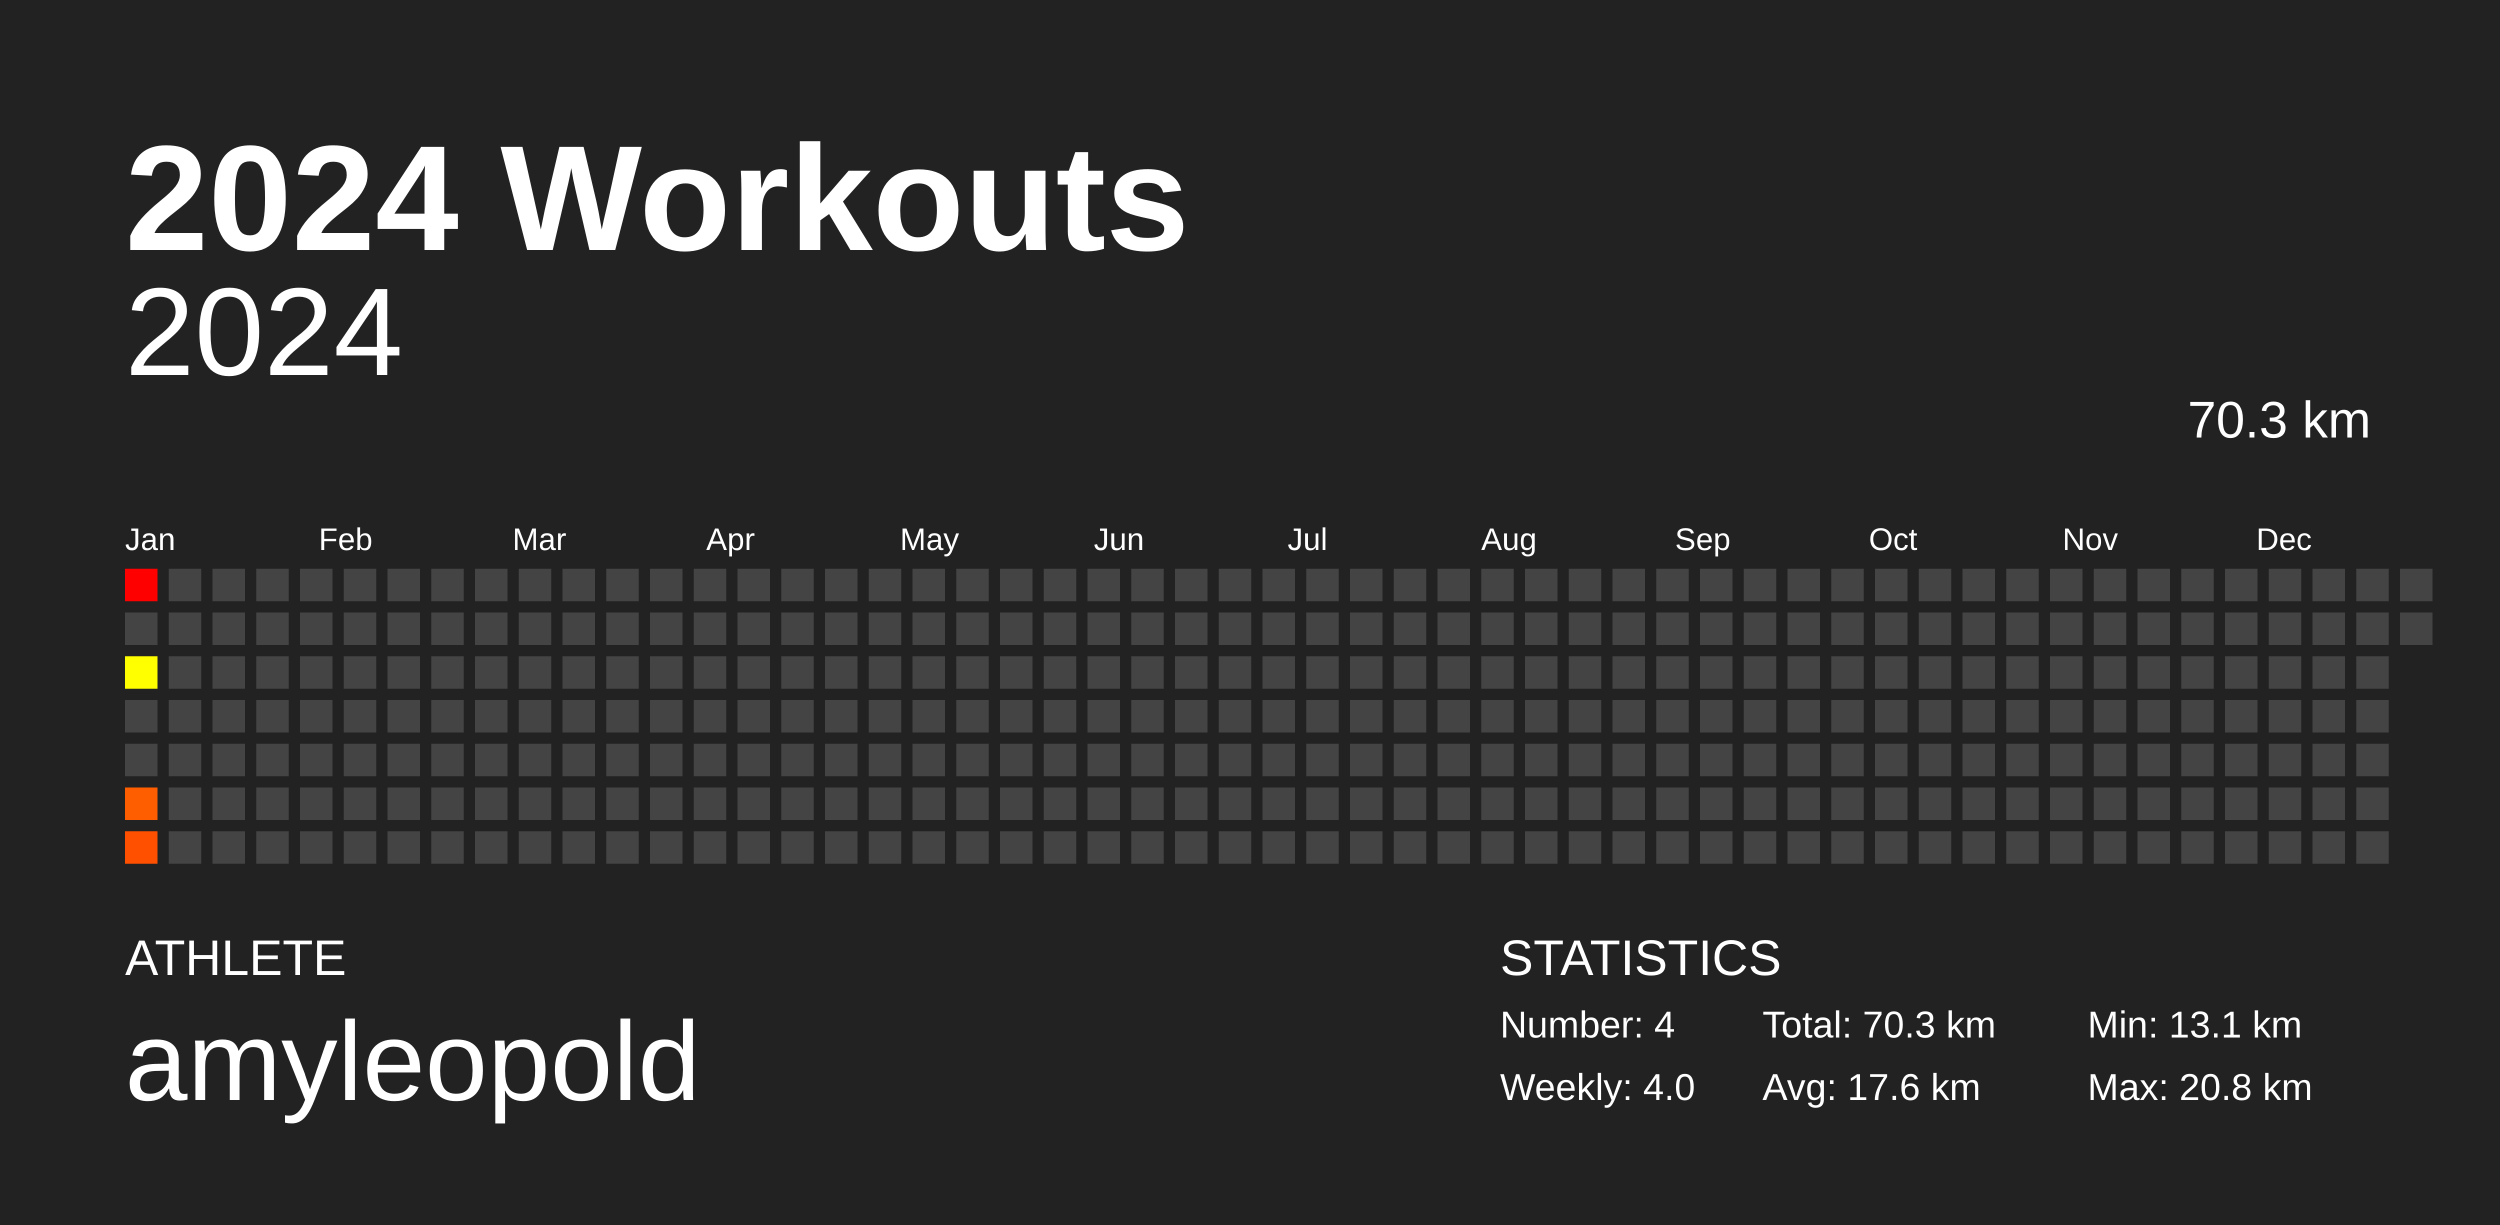
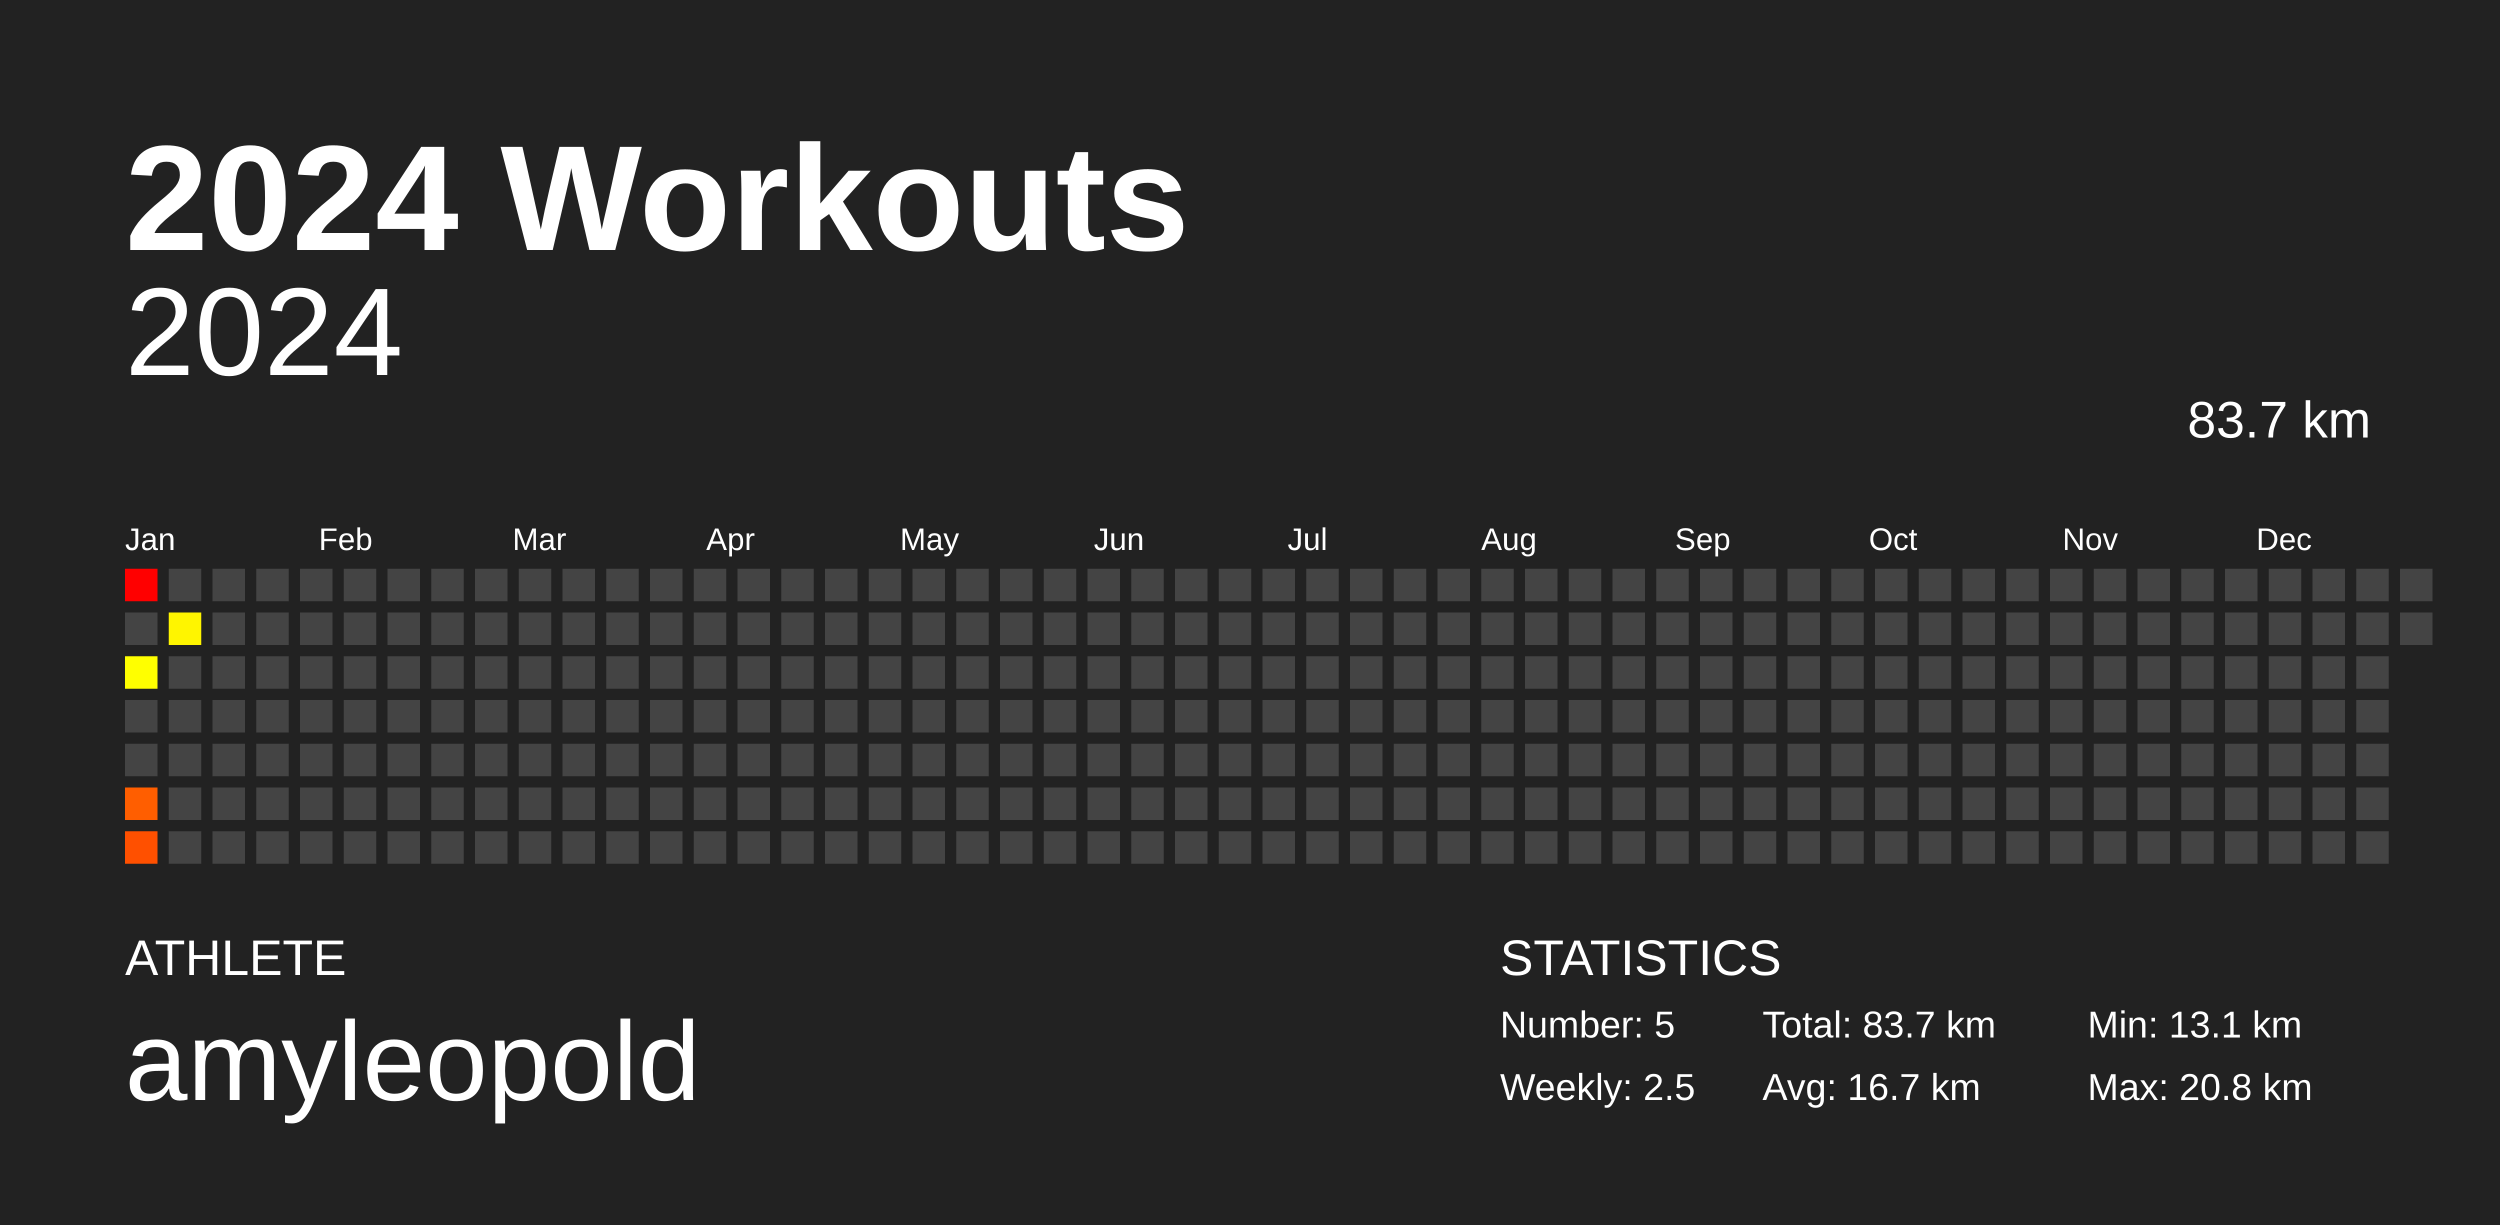
<svg xmlns="http://www.w3.org/2000/svg" baseProfile="full" height="98mm" version="1.1" viewBox="0,0,200,98" width="200mm">
  <defs />
  <rect fill="#222222" height="98" width="200" x="0" y="0" />
  <text fill="#FFFFFF" style="font-size:12px; font-family:Arial; font-weight:bold;" x="10" y="20">2024 Workouts</text>
  <text fill="#FFFFFF" style="font-size:4px; font-family:Arial" x="10" y="78">ATHLETE</text>
  <text fill="#FFFFFF" style="font-size:9px; font-family:Arial" x="10" y="88">amyleopold</text>
  <text fill="#FFFFFF" style="font-size:4px; font-family:Arial" x="120" y="78">STATISTICS</text>
-   <text fill="#FFFFFF" style="font-size:3px; font-family:Arial" x="120" y="83">Number: 4</text>
-   <text fill="#FFFFFF" style="font-size:3px; font-family:Arial" x="120" y="88">Weekly: 4.0</text>
-   <text fill="#FFFFFF" style="font-size:3px; font-family:Arial" x="141" y="83">Total: 70.3 km</text>
-   <text fill="#FFFFFF" style="font-size:3px; font-family:Arial" x="141" y="88">Avg: 17.6 km</text>
+   <text fill="#FFFFFF" style="font-size:3px; font-family:Arial" x="120" y="83">Number: 5</text>
+   <text fill="#FFFFFF" style="font-size:3px; font-family:Arial" x="120" y="88">Weekly: 2.5</text>
+   <text fill="#FFFFFF" style="font-size:3px; font-family:Arial" x="141" y="83">Total: 83.7 km</text>
+   <text fill="#FFFFFF" style="font-size:3px; font-family:Arial" x="141" y="88">Avg: 16.7 km</text>
  <text fill="#FFFFFF" style="font-size:3px; font-family:Arial" x="167" y="83">Min: 13.1 km</text>
  <text fill="#FFFFFF" style="font-size:3px; font-family:Arial" x="167" y="88">Max: 20.8 km</text>
  <text alignment-baseline="hanging" fill="#FFFFFF" style="font-size:10.0px; font-family:Arial;" x="10" y="30">2024</text>
-   <text alignment-baseline="hanging" fill="#FFFFFF" style="font-size:4.125px; font-family:Arial;" x="175" y="35">70.3 km</text>
+   <text alignment-baseline="hanging" fill="#FFFFFF" style="font-size:4.125px; font-family:Arial;" x="175" y="35">83.7 km</text>
  <text fill="#FFFFFF" style="font-size:2.5px; font-family:Arial" x="10.0" y="44">Jan</text>
  <text fill="#FFFFFF" style="font-size:2.5px; font-family:Arial" x="25.5" y="44">Feb</text>
  <text fill="#FFFFFF" style="font-size:2.5px; font-family:Arial" x="41.0" y="44">Mar</text>
  <text fill="#FFFFFF" style="font-size:2.5px; font-family:Arial" x="56.5" y="44">Apr</text>
  <text fill="#FFFFFF" style="font-size:2.5px; font-family:Arial" x="72.0" y="44">May</text>
  <text fill="#FFFFFF" style="font-size:2.5px; font-family:Arial" x="87.5" y="44">Jun</text>
  <text fill="#FFFFFF" style="font-size:2.5px; font-family:Arial" x="103.0" y="44">Jul</text>
  <text fill="#FFFFFF" style="font-size:2.5px; font-family:Arial" x="118.5" y="44">Aug</text>
  <text fill="#FFFFFF" style="font-size:2.5px; font-family:Arial" x="134.0" y="44">Sep</text>
  <text fill="#FFFFFF" style="font-size:2.5px; font-family:Arial" x="149.5" y="44">Oct</text>
  <text fill="#FFFFFF" style="font-size:2.5px; font-family:Arial" x="165.0" y="44">Nov</text>
  <text fill="#FFFFFF" style="font-size:2.5px; font-family:Arial" x="180.5" y="44">Dec</text>
  <rect fill="red" height="2.6" width="2.6" x="10.0" y="45.5" />
  <rect fill="#444444" height="2.6" width="2.6" x="10.0" y="49.0" />
  <rect fill="#ffff00" height="2.6" width="2.6" x="10.0" y="52.5" />
  <rect fill="#444444" height="2.6" width="2.6" x="10.0" y="56.0" />
  <rect fill="#444444" height="2.6" width="2.6" x="10.0" y="59.5" />
  <rect fill="#ff5e00" height="2.6" width="2.6" x="10.0" y="63.0" />
  <rect fill="#ff5000" height="2.6" width="2.6" x="10.0" y="66.5" />
  <rect fill="#444444" height="2.6" width="2.6" x="13.5" y="45.5" />
-   <rect fill="#444444" height="2.6" width="2.6" x="13.5" y="49.0" />
+   <rect fill="#fff500" height="2.6" width="2.6" x="13.5" y="49.0" />
  <rect fill="#444444" height="2.6" width="2.6" x="13.5" y="52.5" />
  <rect fill="#444444" height="2.6" width="2.6" x="13.5" y="56.0" />
  <rect fill="#444444" height="2.6" width="2.6" x="13.5" y="59.5" />
  <rect fill="#444444" height="2.6" width="2.6" x="13.5" y="63.0" />
  <rect fill="#444444" height="2.6" width="2.6" x="13.5" y="66.5" />
  <rect fill="#444444" height="2.6" width="2.6" x="17.0" y="45.5" />
  <rect fill="#444444" height="2.6" width="2.6" x="17.0" y="49.0" />
  <rect fill="#444444" height="2.6" width="2.6" x="17.0" y="52.5" />
  <rect fill="#444444" height="2.6" width="2.6" x="17.0" y="56.0" />
  <rect fill="#444444" height="2.6" width="2.6" x="17.0" y="59.5" />
  <rect fill="#444444" height="2.6" width="2.6" x="17.0" y="63.0" />
  <rect fill="#444444" height="2.6" width="2.6" x="17.0" y="66.5" />
  <rect fill="#444444" height="2.6" width="2.6" x="20.5" y="45.5" />
  <rect fill="#444444" height="2.6" width="2.6" x="20.5" y="49.0" />
  <rect fill="#444444" height="2.6" width="2.6" x="20.5" y="52.5" />
  <rect fill="#444444" height="2.6" width="2.6" x="20.5" y="56.0" />
  <rect fill="#444444" height="2.6" width="2.6" x="20.5" y="59.5" />
  <rect fill="#444444" height="2.6" width="2.6" x="20.5" y="63.0" />
  <rect fill="#444444" height="2.6" width="2.6" x="20.5" y="66.5" />
  <rect fill="#444444" height="2.6" width="2.6" x="24.0" y="45.5" />
  <rect fill="#444444" height="2.6" width="2.6" x="24.0" y="49.0" />
  <rect fill="#444444" height="2.6" width="2.6" x="24.0" y="52.5" />
  <rect fill="#444444" height="2.6" width="2.6" x="24.0" y="56.0" />
  <rect fill="#444444" height="2.6" width="2.6" x="24.0" y="59.5" />
  <rect fill="#444444" height="2.6" width="2.6" x="24.0" y="63.0" />
  <rect fill="#444444" height="2.6" width="2.6" x="24.0" y="66.5" />
  <rect fill="#444444" height="2.6" width="2.6" x="27.5" y="45.5" />
  <rect fill="#444444" height="2.6" width="2.6" x="27.5" y="49.0" />
  <rect fill="#444444" height="2.6" width="2.6" x="27.5" y="52.5" />
  <rect fill="#444444" height="2.6" width="2.6" x="27.5" y="56.0" />
  <rect fill="#444444" height="2.6" width="2.6" x="27.5" y="59.5" />
  <rect fill="#444444" height="2.6" width="2.6" x="27.5" y="63.0" />
  <rect fill="#444444" height="2.6" width="2.6" x="27.5" y="66.5" />
  <rect fill="#444444" height="2.6" width="2.6" x="31.0" y="45.5" />
  <rect fill="#444444" height="2.6" width="2.6" x="31.0" y="49.0" />
  <rect fill="#444444" height="2.6" width="2.6" x="31.0" y="52.5" />
  <rect fill="#444444" height="2.6" width="2.6" x="31.0" y="56.0" />
  <rect fill="#444444" height="2.6" width="2.6" x="31.0" y="59.5" />
  <rect fill="#444444" height="2.6" width="2.6" x="31.0" y="63.0" />
  <rect fill="#444444" height="2.6" width="2.6" x="31.0" y="66.5" />
  <rect fill="#444444" height="2.6" width="2.6" x="34.5" y="45.5" />
  <rect fill="#444444" height="2.6" width="2.6" x="34.5" y="49.0" />
  <rect fill="#444444" height="2.6" width="2.6" x="34.5" y="52.5" />
  <rect fill="#444444" height="2.6" width="2.6" x="34.5" y="56.0" />
  <rect fill="#444444" height="2.6" width="2.6" x="34.5" y="59.5" />
  <rect fill="#444444" height="2.6" width="2.6" x="34.5" y="63.0" />
  <rect fill="#444444" height="2.6" width="2.6" x="34.5" y="66.5" />
  <rect fill="#444444" height="2.6" width="2.6" x="38.0" y="45.5" />
  <rect fill="#444444" height="2.6" width="2.6" x="38.0" y="49.0" />
  <rect fill="#444444" height="2.6" width="2.6" x="38.0" y="52.5" />
  <rect fill="#444444" height="2.6" width="2.6" x="38.0" y="56.0" />
  <rect fill="#444444" height="2.6" width="2.6" x="38.0" y="59.5" />
  <rect fill="#444444" height="2.6" width="2.6" x="38.0" y="63.0" />
  <rect fill="#444444" height="2.6" width="2.6" x="38.0" y="66.5" />
  <rect fill="#444444" height="2.6" width="2.6" x="41.5" y="45.5" />
  <rect fill="#444444" height="2.6" width="2.6" x="41.5" y="49.0" />
  <rect fill="#444444" height="2.6" width="2.6" x="41.5" y="52.5" />
  <rect fill="#444444" height="2.6" width="2.6" x="41.5" y="56.0" />
  <rect fill="#444444" height="2.6" width="2.6" x="41.5" y="59.5" />
  <rect fill="#444444" height="2.6" width="2.6" x="41.5" y="63.0" />
  <rect fill="#444444" height="2.6" width="2.6" x="41.5" y="66.5" />
  <rect fill="#444444" height="2.6" width="2.6" x="45.0" y="45.5" />
  <rect fill="#444444" height="2.6" width="2.6" x="45.0" y="49.0" />
  <rect fill="#444444" height="2.6" width="2.6" x="45.0" y="52.5" />
  <rect fill="#444444" height="2.6" width="2.6" x="45.0" y="56.0" />
  <rect fill="#444444" height="2.6" width="2.6" x="45.0" y="59.5" />
  <rect fill="#444444" height="2.6" width="2.6" x="45.0" y="63.0" />
  <rect fill="#444444" height="2.6" width="2.6" x="45.0" y="66.5" />
  <rect fill="#444444" height="2.6" width="2.6" x="48.5" y="45.5" />
  <rect fill="#444444" height="2.6" width="2.6" x="48.5" y="49.0" />
  <rect fill="#444444" height="2.6" width="2.6" x="48.5" y="52.5" />
  <rect fill="#444444" height="2.6" width="2.6" x="48.5" y="56.0" />
  <rect fill="#444444" height="2.6" width="2.6" x="48.5" y="59.5" />
  <rect fill="#444444" height="2.6" width="2.6" x="48.5" y="63.0" />
  <rect fill="#444444" height="2.6" width="2.6" x="48.5" y="66.5" />
  <rect fill="#444444" height="2.6" width="2.6" x="52.0" y="45.5" />
  <rect fill="#444444" height="2.6" width="2.6" x="52.0" y="49.0" />
  <rect fill="#444444" height="2.6" width="2.6" x="52.0" y="52.5" />
  <rect fill="#444444" height="2.6" width="2.6" x="52.0" y="56.0" />
  <rect fill="#444444" height="2.6" width="2.6" x="52.0" y="59.5" />
  <rect fill="#444444" height="2.6" width="2.6" x="52.0" y="63.0" />
  <rect fill="#444444" height="2.6" width="2.6" x="52.0" y="66.5" />
  <rect fill="#444444" height="2.6" width="2.6" x="55.5" y="45.5" />
  <rect fill="#444444" height="2.6" width="2.6" x="55.5" y="49.0" />
  <rect fill="#444444" height="2.6" width="2.6" x="55.5" y="52.5" />
  <rect fill="#444444" height="2.6" width="2.6" x="55.5" y="56.0" />
  <rect fill="#444444" height="2.6" width="2.6" x="55.5" y="59.5" />
  <rect fill="#444444" height="2.6" width="2.6" x="55.5" y="63.0" />
  <rect fill="#444444" height="2.6" width="2.6" x="55.5" y="66.5" />
  <rect fill="#444444" height="2.6" width="2.6" x="59.0" y="45.5" />
  <rect fill="#444444" height="2.6" width="2.6" x="59.0" y="49.0" />
  <rect fill="#444444" height="2.6" width="2.6" x="59.0" y="52.5" />
  <rect fill="#444444" height="2.6" width="2.6" x="59.0" y="56.0" />
  <rect fill="#444444" height="2.6" width="2.6" x="59.0" y="59.5" />
  <rect fill="#444444" height="2.6" width="2.6" x="59.0" y="63.0" />
  <rect fill="#444444" height="2.6" width="2.6" x="59.0" y="66.5" />
  <rect fill="#444444" height="2.6" width="2.6" x="62.5" y="45.5" />
  <rect fill="#444444" height="2.6" width="2.6" x="62.5" y="49.0" />
  <rect fill="#444444" height="2.6" width="2.6" x="62.5" y="52.5" />
  <rect fill="#444444" height="2.6" width="2.6" x="62.5" y="56.0" />
  <rect fill="#444444" height="2.6" width="2.6" x="62.5" y="59.5" />
  <rect fill="#444444" height="2.6" width="2.6" x="62.5" y="63.0" />
  <rect fill="#444444" height="2.6" width="2.6" x="62.5" y="66.5" />
  <rect fill="#444444" height="2.6" width="2.6" x="66.0" y="45.5" />
  <rect fill="#444444" height="2.6" width="2.6" x="66.0" y="49.0" />
  <rect fill="#444444" height="2.6" width="2.6" x="66.0" y="52.5" />
  <rect fill="#444444" height="2.6" width="2.6" x="66.0" y="56.0" />
  <rect fill="#444444" height="2.6" width="2.6" x="66.0" y="59.5" />
  <rect fill="#444444" height="2.6" width="2.6" x="66.0" y="63.0" />
  <rect fill="#444444" height="2.6" width="2.6" x="66.0" y="66.5" />
  <rect fill="#444444" height="2.6" width="2.6" x="69.5" y="45.5" />
  <rect fill="#444444" height="2.6" width="2.6" x="69.5" y="49.0" />
  <rect fill="#444444" height="2.6" width="2.6" x="69.5" y="52.5" />
  <rect fill="#444444" height="2.6" width="2.6" x="69.5" y="56.0" />
  <rect fill="#444444" height="2.6" width="2.6" x="69.5" y="59.5" />
  <rect fill="#444444" height="2.6" width="2.6" x="69.5" y="63.0" />
  <rect fill="#444444" height="2.6" width="2.6" x="69.5" y="66.5" />
  <rect fill="#444444" height="2.6" width="2.6" x="73.0" y="45.5" />
  <rect fill="#444444" height="2.6" width="2.6" x="73.0" y="49.0" />
  <rect fill="#444444" height="2.6" width="2.6" x="73.0" y="52.5" />
  <rect fill="#444444" height="2.6" width="2.6" x="73.0" y="56.0" />
  <rect fill="#444444" height="2.6" width="2.6" x="73.0" y="59.5" />
  <rect fill="#444444" height="2.6" width="2.6" x="73.0" y="63.0" />
  <rect fill="#444444" height="2.6" width="2.6" x="73.0" y="66.5" />
  <rect fill="#444444" height="2.6" width="2.6" x="76.5" y="45.5" />
  <rect fill="#444444" height="2.6" width="2.6" x="76.5" y="49.0" />
  <rect fill="#444444" height="2.6" width="2.6" x="76.5" y="52.5" />
  <rect fill="#444444" height="2.6" width="2.6" x="76.5" y="56.0" />
  <rect fill="#444444" height="2.6" width="2.6" x="76.5" y="59.5" />
  <rect fill="#444444" height="2.6" width="2.6" x="76.5" y="63.0" />
  <rect fill="#444444" height="2.6" width="2.6" x="76.5" y="66.5" />
  <rect fill="#444444" height="2.6" width="2.6" x="80.0" y="45.5" />
  <rect fill="#444444" height="2.6" width="2.6" x="80.0" y="49.0" />
  <rect fill="#444444" height="2.6" width="2.6" x="80.0" y="52.5" />
  <rect fill="#444444" height="2.6" width="2.6" x="80.0" y="56.0" />
  <rect fill="#444444" height="2.6" width="2.6" x="80.0" y="59.5" />
  <rect fill="#444444" height="2.6" width="2.6" x="80.0" y="63.0" />
  <rect fill="#444444" height="2.6" width="2.6" x="80.0" y="66.5" />
  <rect fill="#444444" height="2.6" width="2.6" x="83.5" y="45.5" />
  <rect fill="#444444" height="2.6" width="2.6" x="83.5" y="49.0" />
  <rect fill="#444444" height="2.6" width="2.6" x="83.5" y="52.5" />
  <rect fill="#444444" height="2.6" width="2.6" x="83.5" y="56.0" />
  <rect fill="#444444" height="2.6" width="2.6" x="83.5" y="59.5" />
  <rect fill="#444444" height="2.6" width="2.6" x="83.5" y="63.0" />
  <rect fill="#444444" height="2.6" width="2.6" x="83.5" y="66.5" />
  <rect fill="#444444" height="2.6" width="2.6" x="87.0" y="45.5" />
  <rect fill="#444444" height="2.6" width="2.6" x="87.0" y="49.0" />
  <rect fill="#444444" height="2.6" width="2.6" x="87.0" y="52.5" />
  <rect fill="#444444" height="2.6" width="2.6" x="87.0" y="56.0" />
  <rect fill="#444444" height="2.6" width="2.6" x="87.0" y="59.5" />
  <rect fill="#444444" height="2.6" width="2.6" x="87.0" y="63.0" />
  <rect fill="#444444" height="2.6" width="2.6" x="87.0" y="66.5" />
  <rect fill="#444444" height="2.6" width="2.6" x="90.5" y="45.5" />
  <rect fill="#444444" height="2.6" width="2.6" x="90.5" y="49.0" />
  <rect fill="#444444" height="2.6" width="2.6" x="90.5" y="52.5" />
  <rect fill="#444444" height="2.6" width="2.6" x="90.5" y="56.0" />
  <rect fill="#444444" height="2.6" width="2.6" x="90.5" y="59.5" />
  <rect fill="#444444" height="2.6" width="2.6" x="90.5" y="63.0" />
  <rect fill="#444444" height="2.6" width="2.6" x="90.5" y="66.5" />
  <rect fill="#444444" height="2.6" width="2.6" x="94.0" y="45.5" />
  <rect fill="#444444" height="2.6" width="2.6" x="94.0" y="49.0" />
  <rect fill="#444444" height="2.6" width="2.6" x="94.0" y="52.5" />
  <rect fill="#444444" height="2.6" width="2.6" x="94.0" y="56.0" />
  <rect fill="#444444" height="2.6" width="2.6" x="94.0" y="59.5" />
  <rect fill="#444444" height="2.6" width="2.6" x="94.0" y="63.0" />
  <rect fill="#444444" height="2.6" width="2.6" x="94.0" y="66.5" />
  <rect fill="#444444" height="2.6" width="2.6" x="97.5" y="45.5" />
  <rect fill="#444444" height="2.6" width="2.6" x="97.5" y="49.0" />
  <rect fill="#444444" height="2.6" width="2.6" x="97.5" y="52.5" />
  <rect fill="#444444" height="2.6" width="2.6" x="97.5" y="56.0" />
  <rect fill="#444444" height="2.6" width="2.6" x="97.5" y="59.5" />
  <rect fill="#444444" height="2.6" width="2.6" x="97.5" y="63.0" />
  <rect fill="#444444" height="2.6" width="2.6" x="97.5" y="66.5" />
  <rect fill="#444444" height="2.6" width="2.6" x="101.0" y="45.5" />
  <rect fill="#444444" height="2.6" width="2.6" x="101.0" y="49.0" />
  <rect fill="#444444" height="2.6" width="2.6" x="101.0" y="52.5" />
  <rect fill="#444444" height="2.6" width="2.6" x="101.0" y="56.0" />
  <rect fill="#444444" height="2.6" width="2.6" x="101.0" y="59.5" />
  <rect fill="#444444" height="2.6" width="2.6" x="101.0" y="63.0" />
  <rect fill="#444444" height="2.6" width="2.6" x="101.0" y="66.5" />
  <rect fill="#444444" height="2.6" width="2.6" x="104.5" y="45.5" />
  <rect fill="#444444" height="2.6" width="2.6" x="104.5" y="49.0" />
  <rect fill="#444444" height="2.6" width="2.6" x="104.5" y="52.5" />
  <rect fill="#444444" height="2.6" width="2.6" x="104.5" y="56.0" />
  <rect fill="#444444" height="2.6" width="2.6" x="104.5" y="59.5" />
  <rect fill="#444444" height="2.6" width="2.6" x="104.5" y="63.0" />
  <rect fill="#444444" height="2.6" width="2.6" x="104.5" y="66.5" />
  <rect fill="#444444" height="2.6" width="2.6" x="108.0" y="45.5" />
  <rect fill="#444444" height="2.6" width="2.6" x="108.0" y="49.0" />
  <rect fill="#444444" height="2.6" width="2.6" x="108.0" y="52.5" />
  <rect fill="#444444" height="2.6" width="2.6" x="108.0" y="56.0" />
  <rect fill="#444444" height="2.6" width="2.6" x="108.0" y="59.5" />
  <rect fill="#444444" height="2.6" width="2.6" x="108.0" y="63.0" />
  <rect fill="#444444" height="2.6" width="2.6" x="108.0" y="66.5" />
  <rect fill="#444444" height="2.6" width="2.6" x="111.5" y="45.5" />
  <rect fill="#444444" height="2.6" width="2.6" x="111.5" y="49.0" />
  <rect fill="#444444" height="2.6" width="2.6" x="111.5" y="52.5" />
  <rect fill="#444444" height="2.6" width="2.6" x="111.5" y="56.0" />
  <rect fill="#444444" height="2.6" width="2.6" x="111.5" y="59.5" />
  <rect fill="#444444" height="2.6" width="2.6" x="111.5" y="63.0" />
  <rect fill="#444444" height="2.6" width="2.6" x="111.5" y="66.5" />
  <rect fill="#444444" height="2.6" width="2.6" x="115.0" y="45.5" />
  <rect fill="#444444" height="2.6" width="2.6" x="115.0" y="49.0" />
  <rect fill="#444444" height="2.6" width="2.6" x="115.0" y="52.5" />
  <rect fill="#444444" height="2.6" width="2.6" x="115.0" y="56.0" />
  <rect fill="#444444" height="2.6" width="2.6" x="115.0" y="59.5" />
  <rect fill="#444444" height="2.6" width="2.6" x="115.0" y="63.0" />
  <rect fill="#444444" height="2.6" width="2.6" x="115.0" y="66.5" />
  <rect fill="#444444" height="2.6" width="2.6" x="118.5" y="45.5" />
  <rect fill="#444444" height="2.6" width="2.6" x="118.5" y="49.0" />
  <rect fill="#444444" height="2.6" width="2.6" x="118.5" y="52.5" />
  <rect fill="#444444" height="2.6" width="2.6" x="118.5" y="56.0" />
  <rect fill="#444444" height="2.6" width="2.6" x="118.5" y="59.5" />
  <rect fill="#444444" height="2.6" width="2.6" x="118.5" y="63.0" />
  <rect fill="#444444" height="2.6" width="2.6" x="118.5" y="66.5" />
  <rect fill="#444444" height="2.6" width="2.6" x="122.0" y="45.5" />
  <rect fill="#444444" height="2.6" width="2.6" x="122.0" y="49.0" />
  <rect fill="#444444" height="2.6" width="2.6" x="122.0" y="52.5" />
  <rect fill="#444444" height="2.6" width="2.6" x="122.0" y="56.0" />
  <rect fill="#444444" height="2.6" width="2.6" x="122.0" y="59.5" />
  <rect fill="#444444" height="2.6" width="2.6" x="122.0" y="63.0" />
  <rect fill="#444444" height="2.6" width="2.6" x="122.0" y="66.5" />
  <rect fill="#444444" height="2.6" width="2.6" x="125.5" y="45.5" />
  <rect fill="#444444" height="2.6" width="2.6" x="125.5" y="49.0" />
  <rect fill="#444444" height="2.6" width="2.6" x="125.5" y="52.5" />
  <rect fill="#444444" height="2.6" width="2.6" x="125.5" y="56.0" />
  <rect fill="#444444" height="2.6" width="2.6" x="125.5" y="59.5" />
  <rect fill="#444444" height="2.6" width="2.6" x="125.5" y="63.0" />
  <rect fill="#444444" height="2.6" width="2.6" x="125.5" y="66.5" />
  <rect fill="#444444" height="2.6" width="2.6" x="129.0" y="45.5" />
  <rect fill="#444444" height="2.6" width="2.6" x="129.0" y="49.0" />
  <rect fill="#444444" height="2.6" width="2.6" x="129.0" y="52.5" />
  <rect fill="#444444" height="2.6" width="2.6" x="129.0" y="56.0" />
  <rect fill="#444444" height="2.6" width="2.6" x="129.0" y="59.5" />
  <rect fill="#444444" height="2.6" width="2.6" x="129.0" y="63.0" />
  <rect fill="#444444" height="2.6" width="2.6" x="129.0" y="66.5" />
  <rect fill="#444444" height="2.6" width="2.6" x="132.5" y="45.5" />
  <rect fill="#444444" height="2.6" width="2.6" x="132.5" y="49.0" />
  <rect fill="#444444" height="2.6" width="2.6" x="132.5" y="52.5" />
  <rect fill="#444444" height="2.6" width="2.6" x="132.5" y="56.0" />
  <rect fill="#444444" height="2.6" width="2.6" x="132.5" y="59.5" />
  <rect fill="#444444" height="2.6" width="2.6" x="132.5" y="63.0" />
  <rect fill="#444444" height="2.6" width="2.6" x="132.5" y="66.5" />
  <rect fill="#444444" height="2.6" width="2.6" x="136.0" y="45.5" />
  <rect fill="#444444" height="2.6" width="2.6" x="136.0" y="49.0" />
  <rect fill="#444444" height="2.6" width="2.6" x="136.0" y="52.5" />
  <rect fill="#444444" height="2.6" width="2.6" x="136.0" y="56.0" />
  <rect fill="#444444" height="2.6" width="2.6" x="136.0" y="59.5" />
  <rect fill="#444444" height="2.6" width="2.6" x="136.0" y="63.0" />
  <rect fill="#444444" height="2.6" width="2.6" x="136.0" y="66.5" />
  <rect fill="#444444" height="2.6" width="2.6" x="139.5" y="45.5" />
  <rect fill="#444444" height="2.6" width="2.6" x="139.5" y="49.0" />
  <rect fill="#444444" height="2.6" width="2.6" x="139.5" y="52.5" />
  <rect fill="#444444" height="2.6" width="2.6" x="139.5" y="56.0" />
  <rect fill="#444444" height="2.6" width="2.6" x="139.5" y="59.5" />
  <rect fill="#444444" height="2.6" width="2.6" x="139.5" y="63.0" />
  <rect fill="#444444" height="2.6" width="2.6" x="139.5" y="66.5" />
  <rect fill="#444444" height="2.6" width="2.6" x="143.0" y="45.5" />
  <rect fill="#444444" height="2.6" width="2.6" x="143.0" y="49.0" />
  <rect fill="#444444" height="2.6" width="2.6" x="143.0" y="52.5" />
  <rect fill="#444444" height="2.6" width="2.6" x="143.0" y="56.0" />
  <rect fill="#444444" height="2.6" width="2.6" x="143.0" y="59.5" />
  <rect fill="#444444" height="2.6" width="2.6" x="143.0" y="63.0" />
  <rect fill="#444444" height="2.6" width="2.6" x="143.0" y="66.5" />
  <rect fill="#444444" height="2.6" width="2.6" x="146.5" y="45.5" />
  <rect fill="#444444" height="2.6" width="2.6" x="146.5" y="49.0" />
  <rect fill="#444444" height="2.6" width="2.6" x="146.5" y="52.5" />
  <rect fill="#444444" height="2.6" width="2.6" x="146.5" y="56.0" />
  <rect fill="#444444" height="2.6" width="2.6" x="146.5" y="59.5" />
  <rect fill="#444444" height="2.6" width="2.6" x="146.5" y="63.0" />
  <rect fill="#444444" height="2.6" width="2.6" x="146.5" y="66.5" />
  <rect fill="#444444" height="2.6" width="2.6" x="150.0" y="45.5" />
  <rect fill="#444444" height="2.6" width="2.6" x="150.0" y="49.0" />
  <rect fill="#444444" height="2.6" width="2.6" x="150.0" y="52.5" />
  <rect fill="#444444" height="2.6" width="2.6" x="150.0" y="56.0" />
  <rect fill="#444444" height="2.6" width="2.6" x="150.0" y="59.5" />
  <rect fill="#444444" height="2.6" width="2.6" x="150.0" y="63.0" />
  <rect fill="#444444" height="2.6" width="2.6" x="150.0" y="66.5" />
  <rect fill="#444444" height="2.6" width="2.6" x="153.5" y="45.5" />
  <rect fill="#444444" height="2.6" width="2.6" x="153.5" y="49.0" />
  <rect fill="#444444" height="2.6" width="2.6" x="153.5" y="52.5" />
  <rect fill="#444444" height="2.6" width="2.6" x="153.5" y="56.0" />
  <rect fill="#444444" height="2.6" width="2.6" x="153.5" y="59.5" />
  <rect fill="#444444" height="2.6" width="2.6" x="153.5" y="63.0" />
  <rect fill="#444444" height="2.6" width="2.6" x="153.5" y="66.5" />
  <rect fill="#444444" height="2.6" width="2.6" x="157.0" y="45.5" />
  <rect fill="#444444" height="2.6" width="2.6" x="157.0" y="49.0" />
  <rect fill="#444444" height="2.6" width="2.6" x="157.0" y="52.5" />
  <rect fill="#444444" height="2.6" width="2.6" x="157.0" y="56.0" />
  <rect fill="#444444" height="2.6" width="2.6" x="157.0" y="59.5" />
  <rect fill="#444444" height="2.6" width="2.6" x="157.0" y="63.0" />
  <rect fill="#444444" height="2.6" width="2.6" x="157.0" y="66.5" />
  <rect fill="#444444" height="2.6" width="2.6" x="160.5" y="45.5" />
  <rect fill="#444444" height="2.6" width="2.6" x="160.5" y="49.0" />
  <rect fill="#444444" height="2.6" width="2.6" x="160.5" y="52.5" />
  <rect fill="#444444" height="2.6" width="2.6" x="160.5" y="56.0" />
  <rect fill="#444444" height="2.6" width="2.6" x="160.5" y="59.5" />
  <rect fill="#444444" height="2.6" width="2.6" x="160.5" y="63.0" />
  <rect fill="#444444" height="2.6" width="2.6" x="160.5" y="66.5" />
  <rect fill="#444444" height="2.6" width="2.6" x="164.0" y="45.5" />
  <rect fill="#444444" height="2.6" width="2.6" x="164.0" y="49.0" />
  <rect fill="#444444" height="2.6" width="2.6" x="164.0" y="52.5" />
  <rect fill="#444444" height="2.6" width="2.6" x="164.0" y="56.0" />
  <rect fill="#444444" height="2.6" width="2.6" x="164.0" y="59.5" />
  <rect fill="#444444" height="2.6" width="2.6" x="164.0" y="63.0" />
  <rect fill="#444444" height="2.6" width="2.6" x="164.0" y="66.5" />
  <rect fill="#444444" height="2.6" width="2.6" x="167.5" y="45.5" />
  <rect fill="#444444" height="2.6" width="2.6" x="167.5" y="49.0" />
  <rect fill="#444444" height="2.6" width="2.6" x="167.5" y="52.5" />
  <rect fill="#444444" height="2.6" width="2.6" x="167.5" y="56.0" />
  <rect fill="#444444" height="2.6" width="2.6" x="167.5" y="59.5" />
  <rect fill="#444444" height="2.6" width="2.6" x="167.5" y="63.0" />
  <rect fill="#444444" height="2.6" width="2.6" x="167.5" y="66.5" />
  <rect fill="#444444" height="2.6" width="2.6" x="171.0" y="45.5" />
  <rect fill="#444444" height="2.6" width="2.6" x="171.0" y="49.0" />
  <rect fill="#444444" height="2.6" width="2.6" x="171.0" y="52.5" />
  <rect fill="#444444" height="2.6" width="2.6" x="171.0" y="56.0" />
  <rect fill="#444444" height="2.6" width="2.6" x="171.0" y="59.5" />
  <rect fill="#444444" height="2.6" width="2.6" x="171.0" y="63.0" />
  <rect fill="#444444" height="2.6" width="2.6" x="171.0" y="66.5" />
  <rect fill="#444444" height="2.6" width="2.6" x="174.5" y="45.5" />
  <rect fill="#444444" height="2.6" width="2.6" x="174.5" y="49.0" />
  <rect fill="#444444" height="2.6" width="2.6" x="174.5" y="52.5" />
  <rect fill="#444444" height="2.6" width="2.6" x="174.5" y="56.0" />
  <rect fill="#444444" height="2.6" width="2.6" x="174.5" y="59.5" />
  <rect fill="#444444" height="2.6" width="2.6" x="174.5" y="63.0" />
  <rect fill="#444444" height="2.6" width="2.6" x="174.5" y="66.5" />
  <rect fill="#444444" height="2.6" width="2.6" x="178.0" y="45.5" />
  <rect fill="#444444" height="2.6" width="2.6" x="178.0" y="49.0" />
  <rect fill="#444444" height="2.6" width="2.6" x="178.0" y="52.5" />
  <rect fill="#444444" height="2.6" width="2.6" x="178.0" y="56.0" />
  <rect fill="#444444" height="2.6" width="2.6" x="178.0" y="59.5" />
  <rect fill="#444444" height="2.6" width="2.6" x="178.0" y="63.0" />
  <rect fill="#444444" height="2.6" width="2.6" x="178.0" y="66.5" />
  <rect fill="#444444" height="2.6" width="2.6" x="181.5" y="45.5" />
  <rect fill="#444444" height="2.6" width="2.6" x="181.5" y="49.0" />
  <rect fill="#444444" height="2.6" width="2.6" x="181.5" y="52.5" />
  <rect fill="#444444" height="2.6" width="2.6" x="181.5" y="56.0" />
  <rect fill="#444444" height="2.6" width="2.6" x="181.5" y="59.5" />
  <rect fill="#444444" height="2.6" width="2.6" x="181.5" y="63.0" />
  <rect fill="#444444" height="2.6" width="2.6" x="181.5" y="66.5" />
  <rect fill="#444444" height="2.6" width="2.6" x="185.0" y="45.5" />
  <rect fill="#444444" height="2.6" width="2.6" x="185.0" y="49.0" />
  <rect fill="#444444" height="2.6" width="2.6" x="185.0" y="52.5" />
  <rect fill="#444444" height="2.6" width="2.6" x="185.0" y="56.0" />
  <rect fill="#444444" height="2.6" width="2.6" x="185.0" y="59.5" />
  <rect fill="#444444" height="2.6" width="2.6" x="185.0" y="63.0" />
  <rect fill="#444444" height="2.6" width="2.6" x="185.0" y="66.5" />
  <rect fill="#444444" height="2.6" width="2.6" x="188.5" y="45.5" />
  <rect fill="#444444" height="2.6" width="2.6" x="188.5" y="49.0" />
  <rect fill="#444444" height="2.6" width="2.6" x="188.5" y="52.5" />
  <rect fill="#444444" height="2.6" width="2.6" x="188.5" y="56.0" />
  <rect fill="#444444" height="2.6" width="2.6" x="188.5" y="59.5" />
  <rect fill="#444444" height="2.6" width="2.6" x="188.5" y="63.0" />
  <rect fill="#444444" height="2.6" width="2.6" x="188.5" y="66.5" />
  <rect fill="#444444" height="2.6" width="2.6" x="192.0" y="45.5" />
  <rect fill="#444444" height="2.6" width="2.6" x="192.0" y="49.0" />
</svg>
